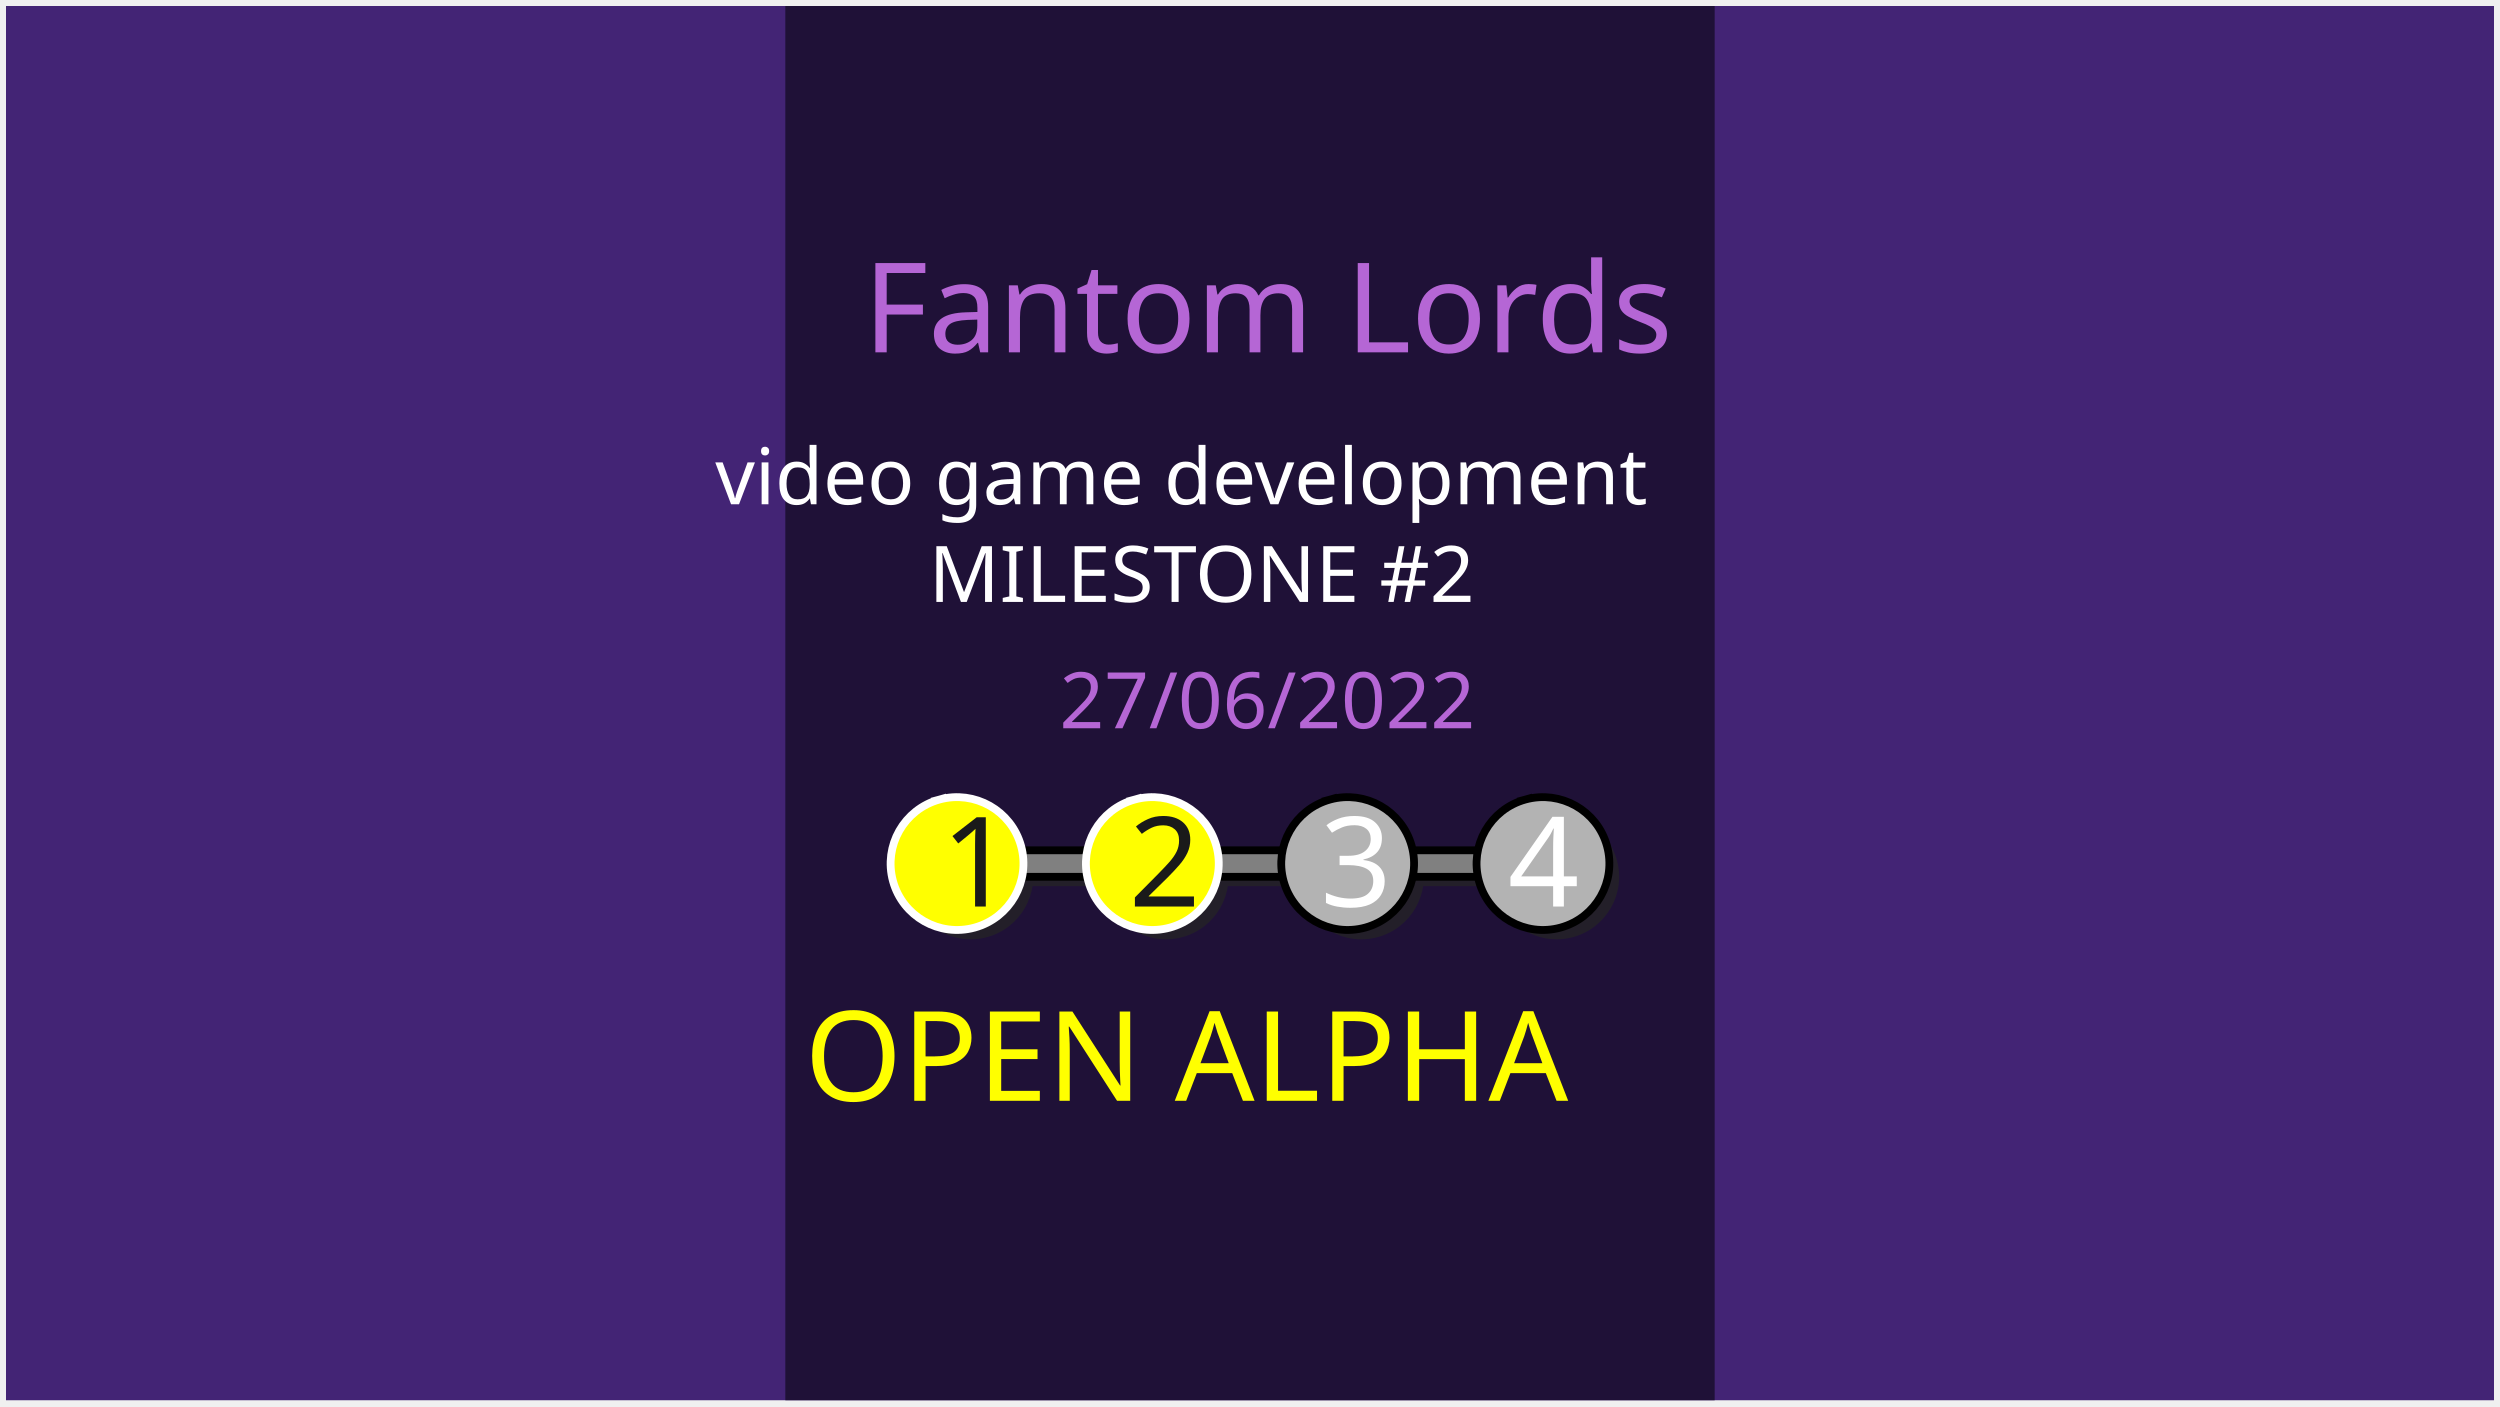
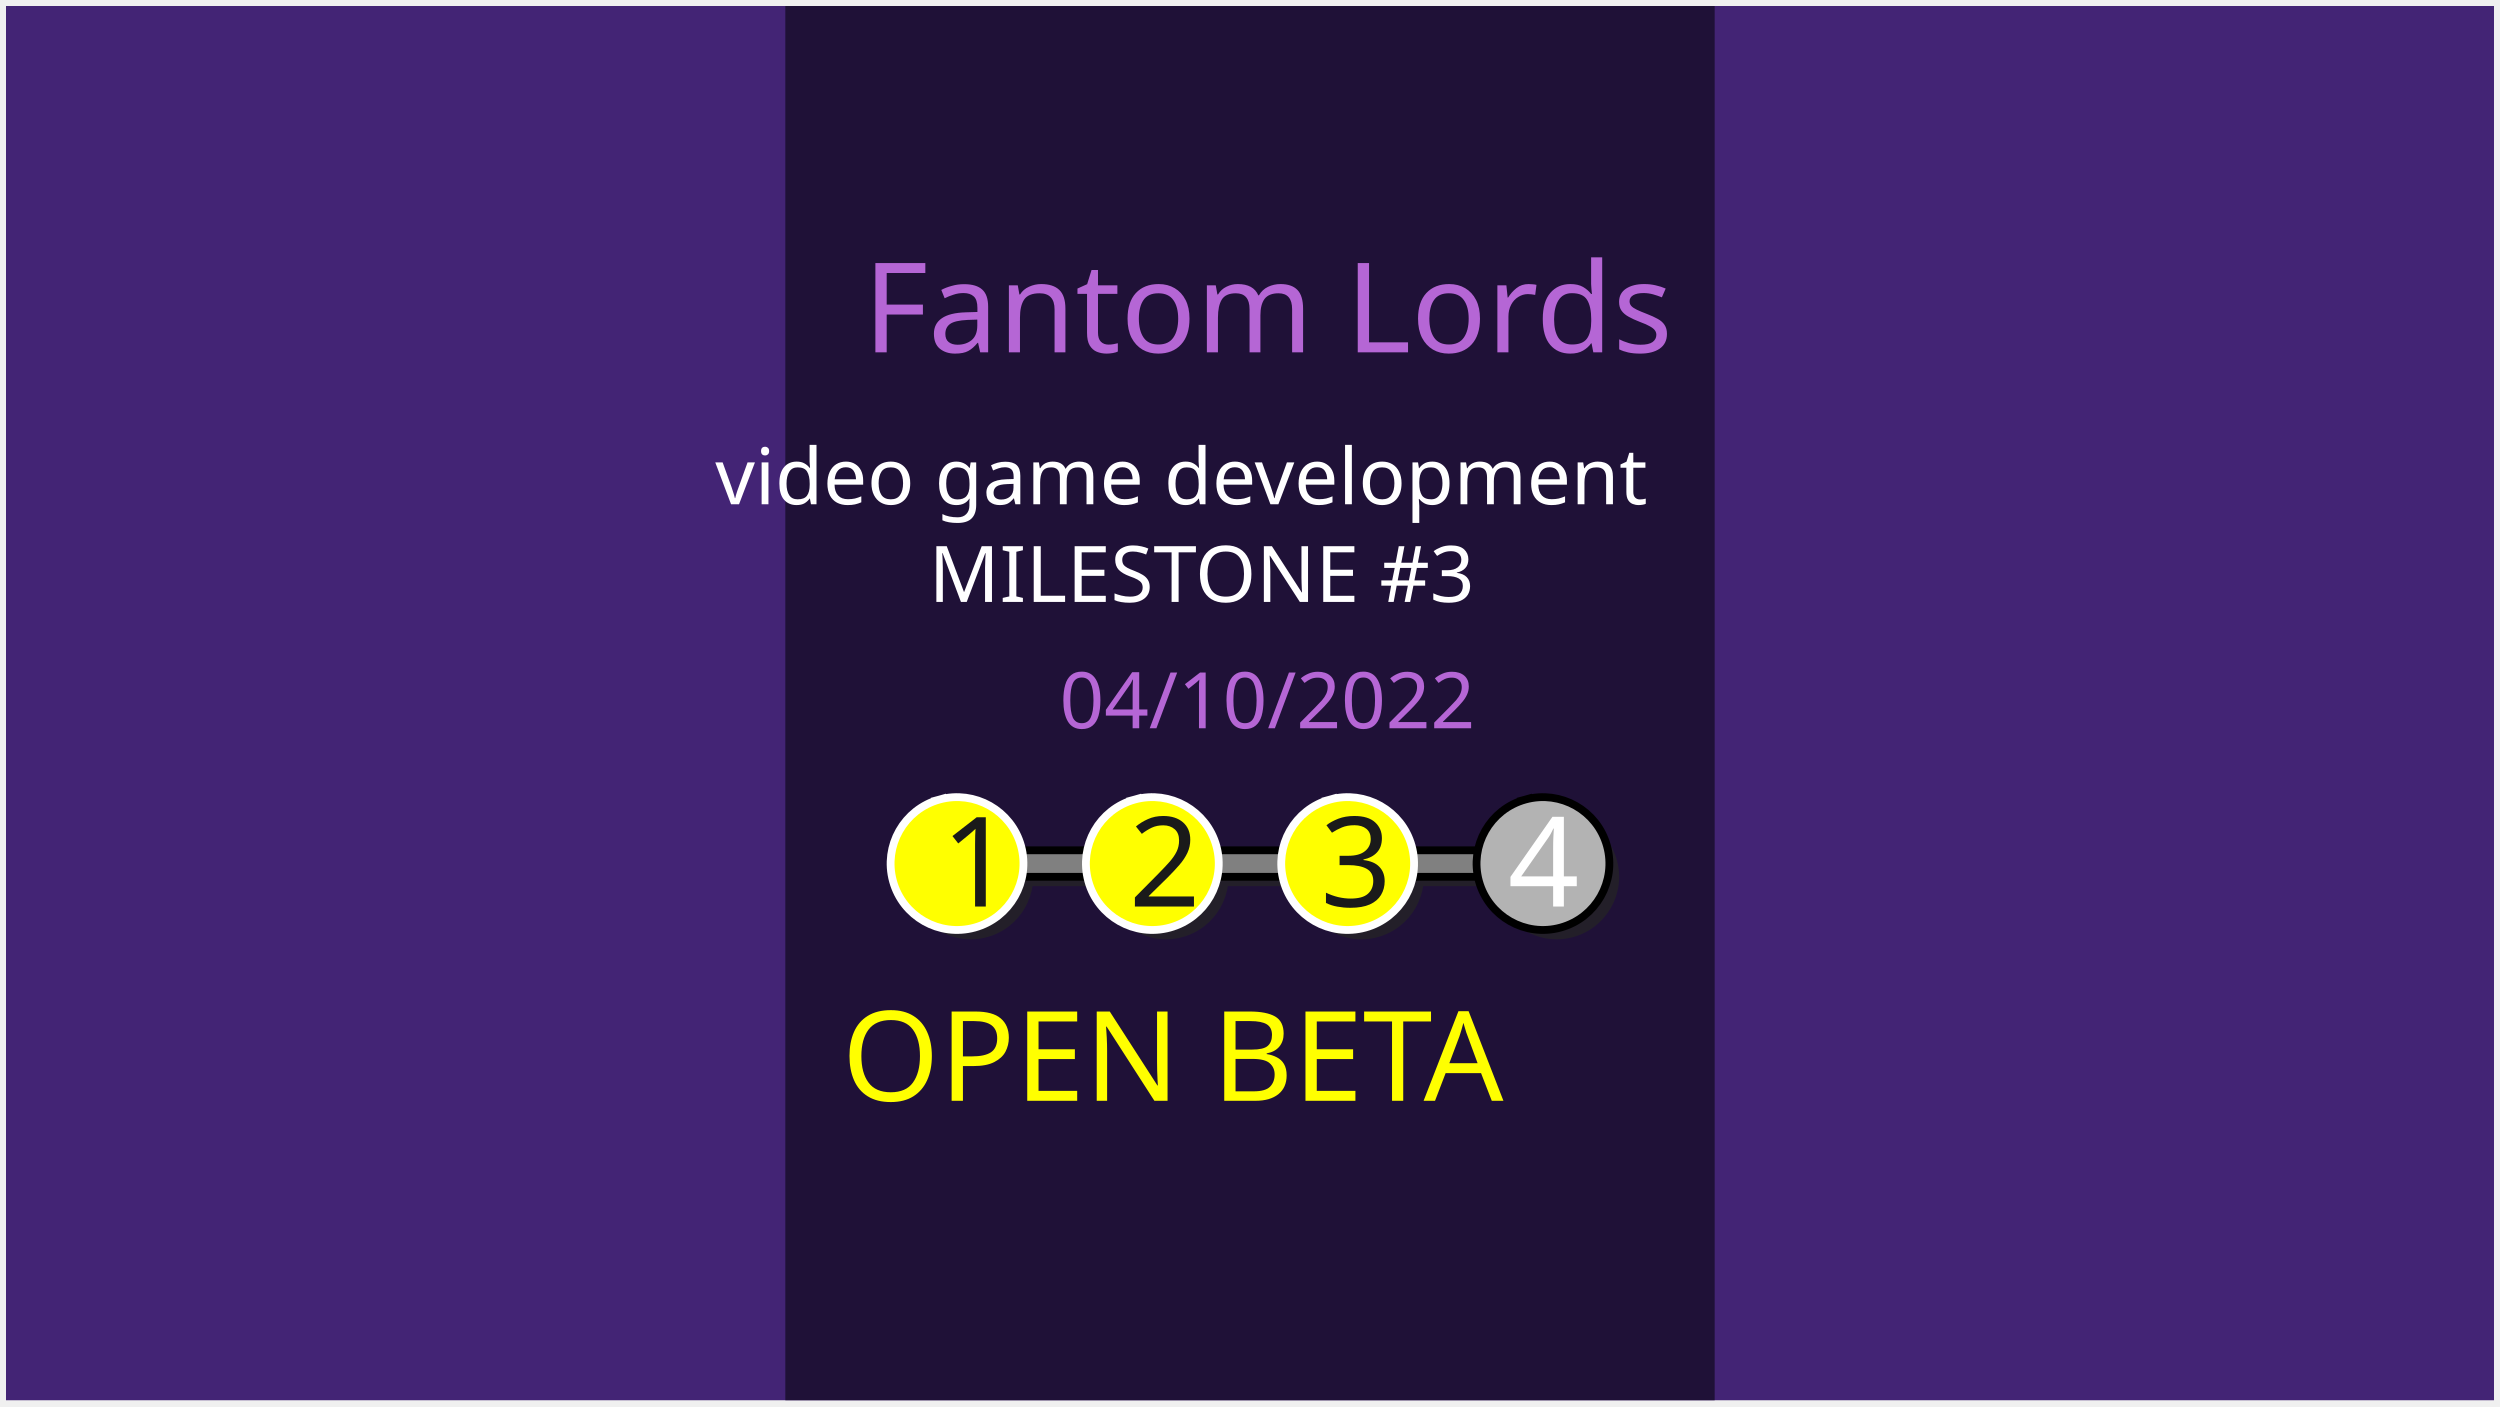
<svg xmlns="http://www.w3.org/2000/svg" xmlns:xlink="http://www.w3.org/1999/xlink" width="1280" height="720" viewBox="0 0 338.667 190.5" version="1.1" id="svg5">
  <defs id="defs2">
    <linearGradient id="linearGradient35713">
      <stop style="stop-color:#432475;stop-opacity:1;" offset="0" id="stop35711" />
    </linearGradient>
    <rect x="781.177" y="393.961" width="333.248" height="83.649" id="rect8602" />
    <linearGradient xlink:href="#linearGradient35713" id="linearGradient35715" x1="0.813" y1="95.25" x2="337.854" y2="95.25" gradientUnits="userSpaceOnUse" />
  </defs>
  <g id="layer1">
    <rect style="fill:url(#linearGradient35715);fill-opacity:1;stroke:none;stroke-width:1.626;paint-order:stroke fill markers;stop-color:#000000" id="rect846" width="337.041" height="188.874" x="0.813" y="0.813" />
    <rect style="fill:#1f1137;fill-opacity:1;stroke:none;stroke-width:0.994;paint-order:stroke fill markers;stop-color:#000000" id="rect846-8" width="125.896" height="188.874" x="106.385" y="0.813" />
    <text xml:space="preserve" transform="scale(0.2645833)" id="text8600" style="font-style:normal;font-weight:normal;font-size:40px;line-height:1.25;font-family:sans-serif;white-space:pre;shape-inside:url(#rect8602);fill:#000000;fill-opacity:1;stroke:none" />
  </g>
  <g id="layer2">
    <text xml:space="preserve" style="font-style:normal;font-variant:normal;font-weight:normal;font-stretch:normal;font-size:16.933px;line-height:1.25;font-family:Alagard;-inkscape-font-specification:Alagard;fill:#b566d5;fill-opacity:1;stroke:none;stroke-width:0.85" x="116.946" y="47.728" id="text2986">
      <tspan id="tspan2984" style="font-style:normal;font-variant:normal;font-weight:normal;font-stretch:normal;font-size:16.933px;font-family:Alagard;-inkscape-font-specification:Alagard;fill:#b566d5;fill-opacity:1;stroke-width:0.85" x="116.946" y="47.728">Fantom Lords</tspan>
    </text>
    <text xml:space="preserve" style="font-size:10.583px;line-height:1.25;font-family:Alagard;-inkscape-font-specification:Alagard;fill:#ffffff;stroke-width:0.265" x="169.664" y="68.314" id="text15110">
      <tspan id="tspan15108" style="text-align:center;text-anchor:middle;fill:#ffffff;stroke-width:0.265" x="169.664" y="68.314">video game development</tspan>
-       <tspan style="text-align:center;text-anchor:middle;fill:#ffffff;stroke-width:0.265" x="169.664" y="81.543" id="tspan15508">MILESTONE #2</tspan>
+       <tspan style="text-align:center;text-anchor:middle;fill:#ffffff;stroke-width:0.265" x="169.664" y="81.543" id="tspan15508">MILESTONE #3</tspan>
    </text>
-     <text xml:space="preserve" style="font-size:16.933px;line-height:1.25;font-family:Alagard;-inkscape-font-specification:Alagard;fill:#ffff00;stroke-width:0.265" x="171.722" y="149.122" id="text15110-8">
-       <tspan style="font-size:16.933px;text-align:center;text-anchor:middle;fill:#ffff00;stroke-width:0.265" x="171.722" y="149.122" id="tspan15508-2">OPEN ALPHA</tspan>
+     <text xml:space="preserve" style="font-size:16.933px;line-height:1.25;font-family:Alagard;-inkscape-font-specification:Alagard;fill:#ffff00;stroke-width:0.265" x="169.863" y="149.122" id="text15110-8">
+       <tspan style="font-size:16.933px;text-align:center;text-anchor:middle;fill:#ffff00;stroke-width:0.265" x="169.863" y="149.122" id="tspan15508-2">OPEN BETA</tspan>
    </text>
    <g id="g35633-1" transform="translate(1.852974,-1.384314)" style="fill:#231f29;fill-opacity:1;stroke:none">
      <g id="g31156-8" transform="translate(0,-10.58333)" style="fill:#231f29;fill-opacity:1;stroke:none">
        <rect style="fill:#231f29;fill-opacity:1;stroke:none;stroke-width:2.117;stroke-miterlimit:4;stroke-dasharray:none;stroke-opacity:1;paint-order:stroke fill markers;stop-color:#000000" id="rect23162-5" width="74.611" height="2.534" x="132.028" y="129.48" />
        <path style="fill:#231f29;fill-opacity:1;stroke:none;stroke-width:2.117;stroke-miterlimit:4;stroke-dasharray:none;stroke-opacity:1;paint-order:stroke fill markers;stop-color:#000000" id="path22848-8" d="m 127.396,122.585 a 8.467,8.467 0 0 1 10.412,5.912 8.467,8.467 0 0 1 -5.912,10.412 8.467,8.467 0 0 1 -10.412,-5.912 8.467,8.467 0 0 1 5.912,-10.412 l 2.25,8.162 z" />
        <path style="fill:#231f29;fill-opacity:1;stroke:none;stroke-width:2.117;stroke-miterlimit:4;stroke-dasharray:none;stroke-opacity:1;paint-order:stroke fill markers;stop-color:#000000" id="path22848-7-2" d="m 153.854,122.585 a 8.467,8.467 0 0 1 10.412,5.912 8.467,8.467 0 0 1 -5.912,10.412 8.467,8.467 0 0 1 -10.412,-5.912 8.467,8.467 0 0 1 5.912,-10.412 l 2.25,8.162 z" />
        <path style="fill:#231f29;fill-opacity:1;stroke:none;stroke-width:2.117;stroke-miterlimit:4;stroke-dasharray:none;stroke-opacity:1;paint-order:stroke fill markers;stop-color:#000000" id="path22848-7-9-67" d="m 180.313,122.585 a 8.467,8.467 0 0 1 10.412,5.912 8.467,8.467 0 0 1 -5.912,10.412 8.467,8.467 0 0 1 -10.412,-5.912 8.467,8.467 0 0 1 5.912,-10.412 l 2.25,8.162 z" />
        <path style="fill:#231f29;fill-opacity:1;stroke:none;stroke-width:2.117;stroke-miterlimit:4;stroke-dasharray:none;stroke-opacity:1;paint-order:stroke fill markers;stop-color:#000000" id="path22848-7-9-6-9" d="m 206.771,122.585 a 8.467,8.467 0 0 1 10.412,5.912 8.467,8.467 0 0 1 -5.912,10.412 8.467,8.467 0 0 1 -10.412,-5.912 8.467,8.467 0 0 1 5.912,-10.412 l 2.25,8.162 z" />
        <text xml:space="preserve" style="font-size:16.933px;line-height:1.25;font-family:Alagard;-inkscape-font-specification:Alagard;fill:#231f29;fill-opacity:1;stroke:none;stroke-width:0.265" x="127.529" y="136.568" id="text26732-4">
          <tspan id="tspan26730-0" style="font-size:16.933px;fill:#231f29;fill-opacity:1;stroke:none;stroke-width:0.265" x="127.529" y="136.568">1</tspan>
        </text>
        <text xml:space="preserve" style="font-size:16.933px;line-height:1.25;font-family:Alagard;-inkscape-font-specification:Alagard;fill:#231f29;fill-opacity:1;stroke:none;stroke-width:0.265" x="152.929" y="136.568" id="text26732-7-0">
          <tspan id="tspan26730-7-54" style="font-size:16.933px;fill:#231f29;fill-opacity:1;stroke:none;stroke-width:0.265" x="152.929" y="136.568">2</tspan>
        </text>
        <text xml:space="preserve" style="font-size:16.933px;line-height:1.25;font-family:Alagard;-inkscape-font-specification:Alagard;fill:#231f29;fill-opacity:1;stroke:none;stroke-width:0.265" x="178.858" y="136.568" id="text26732-7-7-1">
          <tspan id="tspan26730-7-4-0" style="font-size:16.933px;fill:#231f29;fill-opacity:1;stroke:none;stroke-width:0.265" x="178.858" y="136.568">3</tspan>
        </text>
        <text xml:space="preserve" style="font-size:16.933px;line-height:1.25;font-family:Alagard;-inkscape-font-specification:Alagard;fill:#231f29;fill-opacity:1;stroke:none;stroke-width:0.265" x="204.258" y="136.568" id="text26732-7-1-8">
          <tspan id="tspan26730-7-5-6" style="font-size:16.933px;fill:#231f29;fill-opacity:1;stroke:none;stroke-width:0.265" x="204.258" y="136.568">4</tspan>
        </text>
      </g>
    </g>
    <rect style="fill:#808080;fill-opacity:1;stroke:#000000;stroke-width:2.117;stroke-miterlimit:4;stroke-dasharray:none;stroke-opacity:1;paint-order:stroke fill markers;stop-color:#000000" id="rect23162" width="74.611" height="2.534" x="132.028" y="115.716" />
    <path style="fill:#ffff00;fill-opacity:1;stroke:#ffffff;stroke-width:2.117;stroke-miterlimit:4;stroke-dasharray:none;stroke-opacity:1;paint-order:stroke fill markers;stop-color:#000000" id="path22848" d="m 127.396,108.821 a 8.467,8.467 0 0 1 10.412,5.912 8.467,8.467 0 0 1 -5.912,10.412 8.467,8.467 0 0 1 -10.412,-5.912 8.467,8.467 0 0 1 5.912,-10.412 l 2.25,8.162 z" />
    <path style="fill:#ffff00;fill-opacity:1;stroke:#ffffff;stroke-width:2.117;stroke-miterlimit:4;stroke-dasharray:none;stroke-opacity:1;paint-order:stroke fill markers;stop-color:#000000" id="path22848-7" d="m 153.854,108.821 a 8.467,8.467 0 0 1 10.412,5.912 8.467,8.467 0 0 1 -5.912,10.412 8.467,8.467 0 0 1 -10.412,-5.912 8.467,8.467 0 0 1 5.912,-10.412 l 2.25,8.162 z" />
-     <path style="fill:#b3b3b3;fill-opacity:1;stroke:#000000;stroke-width:2.117;stroke-miterlimit:4;stroke-dasharray:none;stroke-opacity:1;paint-order:stroke fill markers;stop-color:#000000" id="path22848-7-9" d="m 180.313,108.821 a 8.467,8.467 0 0 1 10.412,5.912 8.467,8.467 0 0 1 -5.912,10.412 8.467,8.467 0 0 1 -10.412,-5.912 8.467,8.467 0 0 1 5.912,-10.412 l 2.25,8.162 z" />
+     <path style="fill:#ffff00;fill-opacity:1;stroke:#ffffff;stroke-width:2.117;stroke-miterlimit:4;stroke-dasharray:none;stroke-opacity:1;paint-order:stroke fill markers;stop-color:#000000" id="path22848-7-9" d="m 180.313,108.821 a 8.467,8.467 0 0 1 10.412,5.912 8.467,8.467 0 0 1 -5.912,10.412 8.467,8.467 0 0 1 -10.412,-5.912 8.467,8.467 0 0 1 5.912,-10.412 l 2.25,8.162 z" />
    <path style="fill:#b3b3b3;fill-opacity:1;stroke:#000000;stroke-width:2.117;stroke-miterlimit:4;stroke-dasharray:none;stroke-opacity:1;paint-order:stroke fill markers;stop-color:#000000" id="path22848-7-9-6" d="m 206.771,108.821 a 8.467,8.467 0 0 1 10.412,5.912 8.467,8.467 0 0 1 -5.912,10.412 8.467,8.467 0 0 1 -10.412,-5.912 8.467,8.467 0 0 1 5.912,-10.412 l 2.25,8.162 z" />
    <text xml:space="preserve" style="font-size:16.933px;line-height:1.25;font-family:Alagard;-inkscape-font-specification:Alagard;stroke-width:0.265;fill:#1a1a1a" x="127.529" y="122.804" id="text26732">
      <tspan id="tspan26730" style="font-size:16.933px;stroke-width:0.265;fill:#1a1a1a" x="127.529" y="122.804">1</tspan>
    </text>
    <text xml:space="preserve" style="font-size:16.933px;line-height:1.25;font-family:Alagard;-inkscape-font-specification:Alagard;fill:#1a1a1a;stroke-width:0.265" x="152.929" y="122.804" id="text26732-7">
      <tspan id="tspan26730-7" style="font-size:16.933px;fill:#1a1a1a;stroke-width:0.265" x="152.929" y="122.804">2</tspan>
    </text>
-     <text xml:space="preserve" style="font-size:16.933px;line-height:1.25;font-family:Alagard;-inkscape-font-specification:Alagard;fill:#ffffff;stroke-width:0.265" x="178.858" y="122.804" id="text26732-7-7">
-       <tspan id="tspan26730-7-4" style="font-size:16.933px;fill:#ffffff;stroke-width:0.265" x="178.858" y="122.804">3</tspan>
+     <text xml:space="preserve" style="font-size:16.933px;line-height:1.25;font-family:Alagard;-inkscape-font-specification:Alagard;fill:#1a1a1a;stroke-width:0.265" x="178.858" y="122.804" id="text26732-7-7">
+       <tspan id="tspan26730-7-4" style="font-size:16.933px;fill:#1a1a1a;stroke-width:0.265" x="178.858" y="122.804">3</tspan>
    </text>
    <text xml:space="preserve" style="font-size:16.933px;line-height:1.25;font-family:Alagard;-inkscape-font-specification:Alagard;fill:#ffffff;stroke-width:0.265" x="204.258" y="122.804" id="text26732-7-1">
      <tspan id="tspan26730-7-5" style="font-size:16.933px;fill:#ffffff;stroke-width:0.265" x="204.258" y="122.804">4</tspan>
    </text>
    <text xml:space="preserve" style="font-size:10.583px;line-height:1.25;font-family:Alagard;-inkscape-font-specification:Alagard;fill:#b566d5;fill-opacity:1;stroke-width:0.265" x="143.537" y="98.656" id="text32040">
-       <tspan id="tspan32038" style="fill:#b566d5;fill-opacity:1;stroke-width:0.265" x="143.537" y="98.656">27/06/2022</tspan>
+       <tspan id="tspan32038" style="fill:#b566d5;fill-opacity:1;stroke-width:0.265" x="143.537" y="98.656">04/10/2022</tspan>
    </text>
  </g>
</svg>
